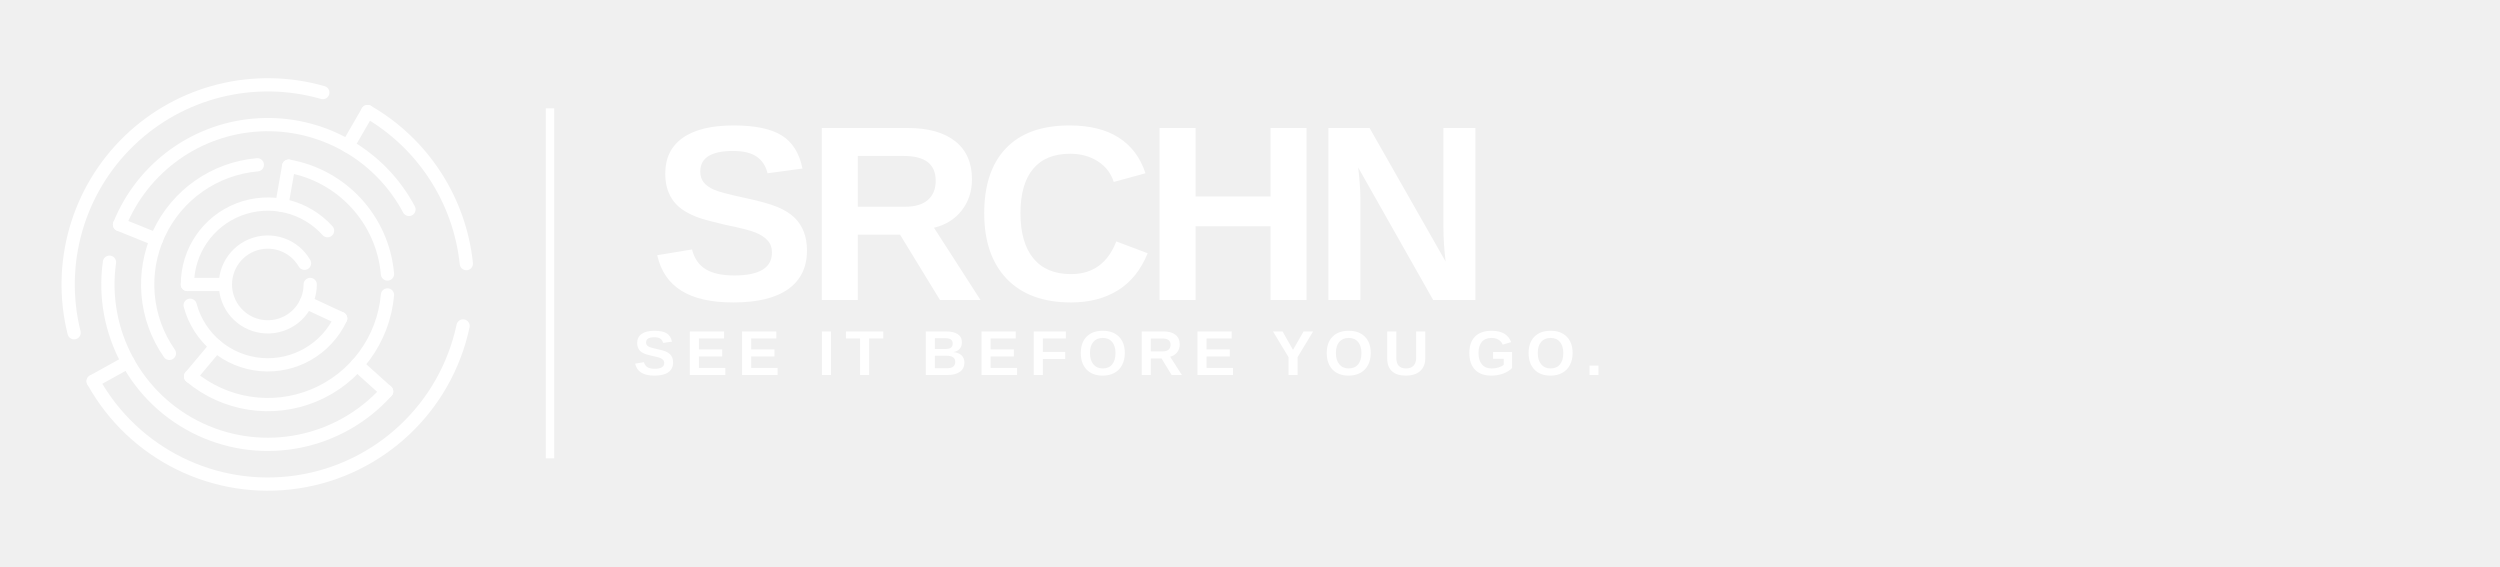
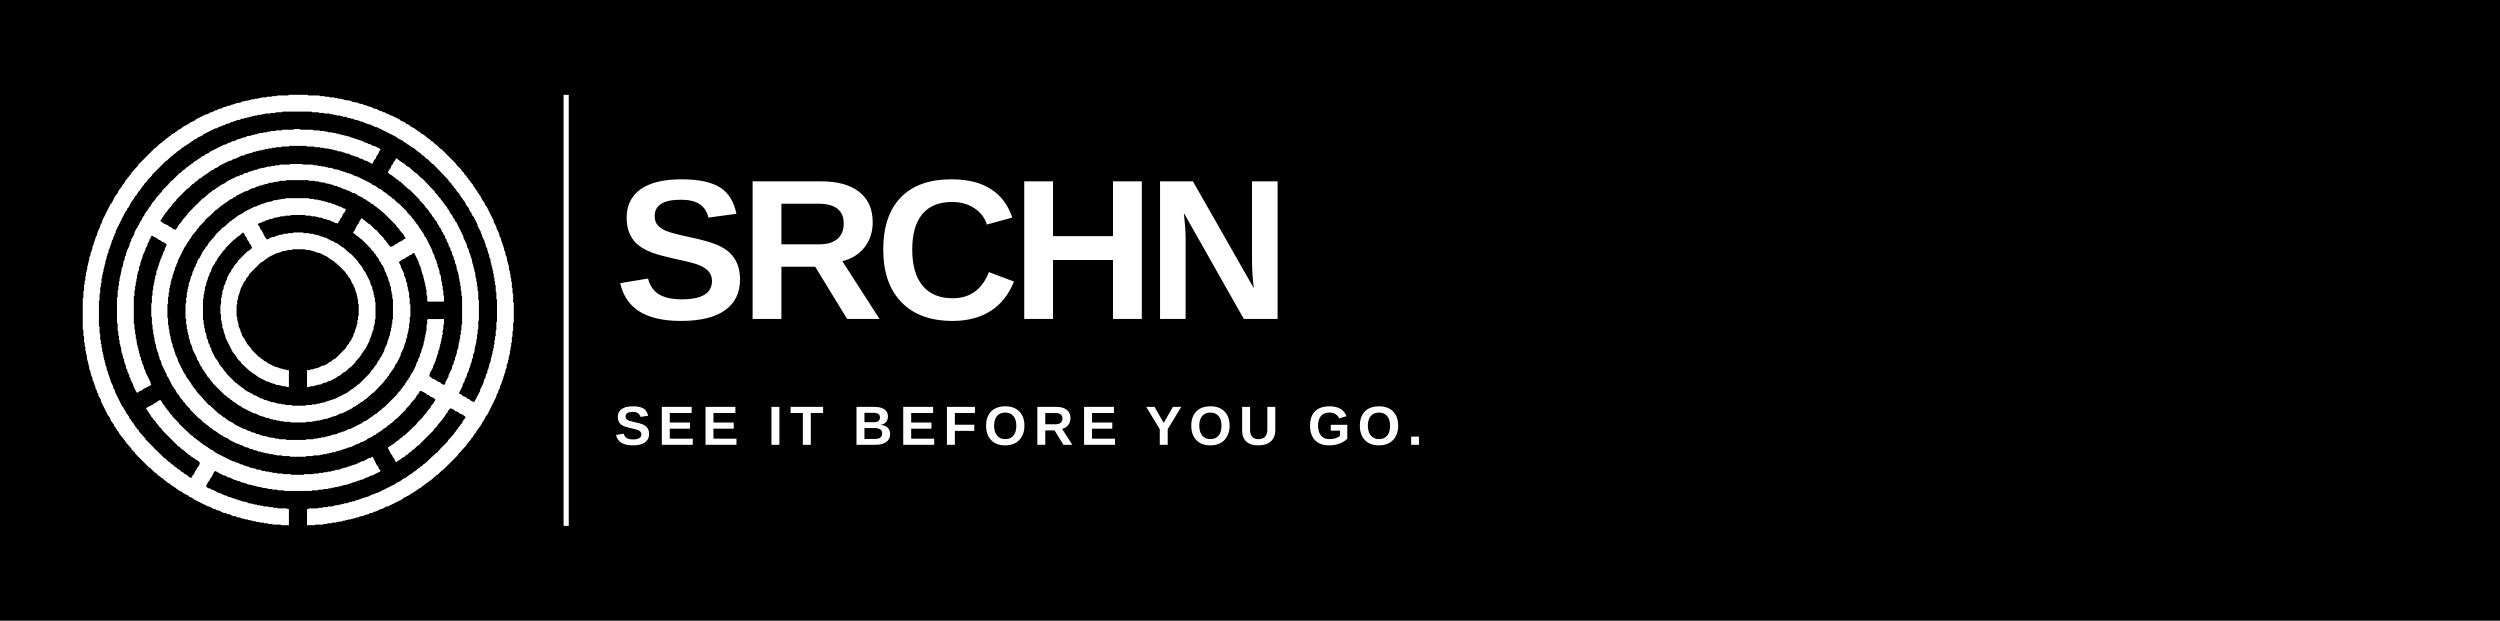
- <svg xmlns="http://www.w3.org/2000/svg" viewBox="0 0 1500 340" width="1500" height="340">
-   <g fill="none" stroke="#FFFFFF" stroke-width="15" stroke-linecap="round" stroke-linejoin="round" transform="translate(25 35) scale(.53)">
-     <g fill="none" stroke="#FFFFFF" stroke-width="15" stroke-linecap="round" stroke-linejoin="round">
-       <path d="M477.06,302.99 A226,226 0 0 1 58.34,365.57" />
-       <path d="M36.71,310.67 A226,226 0 0 1 318.29,38.75" />
-       <path d="M369.00,60.28 A226,226 0 0 1 480.76,232.38" />
-       <path d="M390.51,377.11 A181,181 0 0 1 76.76,230.81" />
-       <path d="M88.18,188.20 A181,181 0 0 1 415.81,171.03" />
-       <path d="M391.48,267.85 A136,136 0 0 1 168.58,360.18" />
-       <path d="M144.60,334.01 A136,136 0 0 1 244.15,120.52" />
-       <path d="M279.62,122.07 A136,136 0 0 1 391.48,244.15" />
-       <path d="M338.47,294.46 A91,91 0 0 1 168.10,279.55" />
-       <path d="M165.00,256.00 A91,91 0 0 1 323.63,195.11" />
-       <path d="M304.00,256.00 A48,48 0 1 1 297.57,232.00" />
-       <path d="M97.69,343.75 L58.34,365.57" />
-       <path d="M346.50,99.25 L369.00,60.28" />
-       <path d="M357.07,347.00 L390.51,377.11" />
-       <path d="M129.90,205.05 L88.18,188.20" />
-       <path d="M197.51,325.71 L168.58,360.18" />
-       <path d="M271.80,166.38 L279.62,122.07" />
-       <path d="M299.50,276.29 L338.47,294.46" />
-       <path d="M208.00,256.00 L165.00,256.00" />
+ <svg xmlns="http://www.w3.org/2000/svg" width="1450" height="360" viewBox="0 0 1450 360">
+   <rect width="100%" height="100%" fill="#000000" />
+   <g transform="translate(48 55.0) scale(0.3748126)">
+     <g transform="translate(0 0) scale(1)" fill="#FFFFFF" fill-rule="evenodd">
+       <path d="M301,1 L300,2 L293,2 L292,3 L285,3 L284,4 L277,4 L276,5 L272,5 L271,6 L266,6 L265,7 L261,7 L260,8 L257,8 L256,9 L252,9 L251,10 L248,10 L244,12 L237,13 L236,14 L234,14 L233,15 L231,15 L227,17 L224,17 L223,18 L218,19 L215,21 L210,22 L207,24 L205,24 L200,27 L198,27 L193,30 L191,30 L175,38 L173,40 L166,43 L164,45 L156,49 L151,53 L148,54 L145,57 L144,57 L142,59 L138,61 L135,64 L134,64 L131,67 L130,67 L126,71 L125,71 L121,75 L120,75 L113,82 L112,82 L86,108 L86,109 L75,121 L75,122 L66,133 L64,137 L61,140 L61,141 L55,149 L54,152 L50,157 L45,167 L43,169 L30,195 L30,197 L27,202 L27,204 L23,212 L22,217 L20,220 L20,222 L19,223 L19,225 L18,226 L18,228 L17,229 L17,231 L15,235 L15,238 L14,239 L14,241 L12,245 L12,248 L10,252 L10,256 L9,257 L9,260 L8,261 L8,264 L7,265 L7,270 L6,271 L6,274 L5,275 L5,280 L4,281 L4,287 L3,288 L3,293 L2,294 L2,303 L1,304 L1,314 L0,315 L0,363 L1,364 L1,373 L2,374 L2,383 L3,384 L3,389 L4,390 L4,396 L5,397 L5,401 L6,402 L7,411 L8,412 L8,415 L9,416 L9,419 L10,420 L10,424 L12,428 L12,431 L13,432 L13,434 L15,438 L15,441 L17,444 L17,446 L18,447 L18,449 L19,450 L20,455 L22,458 L22,460 L24,463 L24,465 L28,472 L28,474 L39,496 L41,498 L44,505 L48,510 L49,513 L51,515 L51,516 L53,518 L53,519 L55,521 L57,525 L66,536 L66,537 L75,547 L75,548 L81,554 L81,555 L103,577 L104,577 L112,585 L113,585 L118,590 L119,590 L122,593 L123,593 L127,597 L128,597 L131,600 L135,602 L138,605 L139,605 L150,613 L153,614 L155,616 L163,620 L165,622 L170,624 L172,626 L194,637 L196,637 L203,641 L205,641 L208,643 L210,643 L218,647 L221,647 L224,649 L227,649 L233,652 L236,652 L240,654 L243,654 L247,656 L250,656 L251,657 L255,657 L256,658 L259,658 L260,659 L263,659 L264,660 L268,660 L269,661 L273,661 L274,662 L280,662 L281,663 L286,663 L287,664 L293,664 L294,665 L306,665 L307,666 L319,666 L319,641 L317,641 L316,640 L302,640 L301,639 L295,639 L294,638 L288,638 L287,637 L280,637 L279,636 L275,636 L274,635 L270,635 L269,634 L265,634 L264,633 L257,632 L253,630 L246,629 L245,628 L243,628 L242,627 L240,627 L239,626 L237,626 L236,625 L234,625 L233,624 L231,624 L230,623 L225,622 L222,620 L220,620 L212,616 L210,616 L201,611 L199,611 L197,609 L195,609 L193,608 L191,606 L191,605 L194,599 L196,597 L197,594 L199,592 L203,584 L205,582 L218,589 L220,589 L225,592 L227,592 L235,596 L237,596 L238,597 L243,598 L246,600 L249,600 L250,601 L252,601 L256,603 L259,603 L260,604 L263,604 L264,605 L267,605 L268,606 L271,606 L272,607 L276,607 L277,608 L286,609 L287,610 L293,610 L294,611 L301,611 L302,612 L311,612 L312,613 L354,613 L355,612 L364,612 L365,611 L372,611 L373,610 L379,610 L380,609 L384,609 L385,608 L389,608 L390,607 L394,607 L395,606 L398,606 L399,605 L402,605 L403,604 L410,603 L411,602 L413,602 L414,601 L416,601 L417,600 L419,600 L420,599 L422,599 L423,598 L425,598 L426,597 L428,597 L429,596 L434,595 L439,592 L441,592 L446,589 L448,589 L460,583 L461,582 L458,578 L457,575 L455,573 L449,561 L448,560 L445,562 L443,562 L434,567 L432,567 L422,572 L420,572 L419,573 L417,573 L416,574 L414,574 L413,575 L411,575 L407,577 L404,577 L403,578 L401,578 L397,580 L393,580 L392,581 L389,581 L388,582 L385,582 L384,583 L379,583 L378,584 L373,584 L372,585 L366,585 L365,586 L358,586 L357,587 L343,587 L342,588 L323,588 L322,587 L310,587 L309,586 L301,586 L300,585 L294,585 L293,584 L289,584 L288,583 L283,583 L282,582 L278,582 L274,580 L270,580 L266,578 L263,578 L262,577 L259,577 L256,575 L253,575 L252,574 L250,574 L247,572 L245,572 L239,569 L237,569 L234,567 L232,567 L206,554 L201,550 L198,549 L196,547 L195,547 L193,545 L192,545 L190,543 L186,541 L183,538 L182,538 L179,535 L178,535 L175,532 L174,532 L169,527 L168,527 L149,509 L149,508 L139,498 L139,497 L134,492 L134,491 L128,484 L128,483 L123,477 L123,476 L120,472 L116,474 L114,476 L111,477 L109,479 L99,484 L98,486 L100,488 L100,489 L102,491 L102,492 L104,494 L106,498 L109,501 L109,502 L113,506 L113,507 L117,511 L117,512 L123,518 L123,519 L148,544 L149,544 L154,549 L155,549 L164,557 L165,557 L168,560 L169,560 L171,562 L172,562 L174,564 L178,566 L181,569 L181,571 L179,575 L177,577 L176,580 L174,582 L172,587 L170,589 L168,593 L164,591 L161,588 L158,587 L155,584 L154,584 L148,579 L147,579 L144,576 L143,576 L139,572 L138,572 L134,568 L133,568 L127,562 L126,562 L113,549 L111,548 L111,547 L97,533 L97,532 L87,521 L87,520 L81,513 L79,509 L76,506 L76,505 L72,500 L71,497 L67,492 L66,489 L64,487 L63,484 L61,482 L50,460 L50,458 L47,453 L47,451 L43,443 L43,441 L42,440 L42,438 L41,437 L41,435 L40,434 L40,432 L39,431 L39,429 L37,425 L37,422 L35,418 L35,415 L34,414 L34,411 L33,410 L33,407 L32,406 L32,402 L31,401 L31,398 L30,397 L30,392 L29,391 L29,386 L28,385 L28,380 L27,379 L27,370 L26,369 L26,359 L25,358 L25,319 L26,318 L26,308 L27,307 L27,298 L28,297 L28,292 L29,291 L29,285 L30,284 L30,279 L31,278 L31,275 L32,274 L32,270 L33,269 L33,266 L34,265 L34,262 L35,261 L35,257 L36,256 L36,254 L37,253 L37,250 L38,249 L38,247 L40,243 L40,240 L42,237 L42,235 L43,234 L43,232 L44,231 L45,226 L47,223 L47,221 L49,218 L49,216 L51,213 L51,211 L66,181 L68,179 L69,176 L71,174 L75,166 L77,164 L77,163 L79,161 L81,157 L84,154 L86,150 L89,147 L89,146 L92,143 L92,142 L95,139 L95,138 L100,133 L100,132 L107,125 L107,124 L129,102 L130,102 L137,95 L138,95 L142,91 L143,91 L147,87 L148,87 L155,81 L156,81 L158,79 L159,79 L161,77 L162,77 L173,69 L176,68 L178,66 L185,63 L187,61 L205,52 L207,52 L212,49 L214,49 L217,47 L219,47 L222,45 L227,44 L230,42 L232,42 L233,41 L235,41 L239,39 L242,39 L246,37 L249,37 L250,36 L253,36 L254,35 L257,35 L258,34 L261,34 L262,33 L265,33 L266,32 L270,32 L271,31 L276,31 L277,30 L281,30 L282,29 L290,29 L291,28 L298,28 L299,27 L308,27 L309,26 L354,26 L355,27 L365,27 L366,28 L373,28 L374,29 L382,29 L383,30 L387,30 L388,31 L392,31 L393,32 L398,32 L399,33 L402,33 L403,34 L407,34 L411,36 L414,36 L415,37 L418,37 L422,39 L425,39 L426,40 L428,40 L429,41 L434,42 L437,44 L439,44 L440,45 L445,46 L453,50 L455,50 L485,65 L487,67 L495,71 L497,73 L498,73 L500,75 L501,75 L503,77 L504,77 L506,79 L507,79 L509,81 L513,83 L520,89 L521,89 L526,94 L527,94 L532,99 L533,99 L541,107 L542,107 L566,132 L566,133 L571,138 L571,139 L574,142 L574,143 L578,147 L578,148 L584,155 L584,156 L592,167 L593,170 L597,175 L599,180 L601,182 L603,187 L605,189 L611,201 L611,203 L616,212 L616,214 L618,217 L618,219 L622,227 L622,229 L623,230 L624,235 L626,238 L626,241 L627,242 L627,244 L629,248 L629,251 L631,255 L631,259 L632,260 L632,263 L633,264 L633,267 L634,268 L634,271 L635,272 L635,276 L636,277 L636,282 L637,283 L637,288 L638,289 L638,294 L639,295 L639,304 L640,305 L640,316 L641,317 L641,351 L640,352 L640,364 L639,365 L639,373 L638,374 L638,379 L637,380 L637,386 L636,387 L636,392 L635,393 L635,396 L634,397 L634,401 L633,402 L633,405 L632,406 L631,413 L629,417 L629,420 L628,421 L628,423 L626,427 L626,430 L624,433 L623,438 L621,441 L620,446 L615,456 L615,458 L606,475 L604,475 L600,473 L598,471 L595,470 L593,468 L588,466 L586,464 L582,462 L588,450 L588,448 L591,443 L591,441 L594,436 L595,431 L597,428 L597,426 L598,425 L598,423 L599,422 L599,420 L600,419 L600,417 L602,413 L602,410 L604,406 L604,402 L606,398 L607,389 L608,388 L608,385 L609,384 L609,379 L610,378 L610,371 L611,370 L611,364 L612,363 L612,350 L613,349 L613,318 L612,317 L612,304 L611,303 L611,297 L610,296 L610,290 L609,289 L609,284 L608,283 L607,274 L606,273 L606,270 L605,269 L605,266 L604,265 L604,262 L603,261 L602,254 L601,253 L601,251 L600,250 L600,248 L599,247 L599,245 L598,244 L597,239 L595,236 L594,231 L589,221 L589,219 L578,197 L576,195 L575,192 L573,190 L572,187 L568,182 L567,179 L565,177 L563,173 L560,170 L560,169 L557,166 L557,165 L554,162 L554,161 L550,157 L550,156 L545,151 L545,150 L525,129 L524,129 L516,121 L515,121 L505,112 L501,110 L497,106 L496,106 L485,98 L483,102 L481,104 L480,107 L478,109 L476,114 L474,116 L472,121 L473,121 L475,123 L479,125 L482,128 L483,128 L486,131 L487,131 L490,134 L491,134 L504,146 L505,146 L521,162 L521,163 L529,171 L529,172 L536,180 L536,181 L539,184 L541,188 L544,191 L544,192 L548,197 L549,200 L551,202 L552,205 L554,207 L556,212 L558,214 L558,216 L560,218 L561,220 L561,222 L563,224 L563,226 L566,231 L566,233 L569,238 L569,240 L571,243 L572,248 L574,251 L574,254 L576,257 L576,260 L578,264 L579,271 L580,272 L580,274 L581,275 L581,278 L582,279 L582,284 L583,285 L583,289 L584,290 L584,295 L585,296 L585,303 L586,304 L586,311 L587,312 L587,355 L586,356 L586,364 L585,365 L585,371 L584,372 L584,377 L583,378 L583,382 L582,383 L581,392 L579,396 L579,400 L578,401 L578,403 L576,407 L576,410 L574,413 L574,416 L572,419 L571,424 L566,434 L566,436 L561,445 L561,447 L559,449 L555,447 L553,445 L548,443 L546,441 L541,439 L536,435 L537,433 L537,431 L542,422 L542,420 L546,412 L546,410 L547,409 L547,407 L548,406 L548,404 L550,400 L550,397 L552,393 L552,390 L553,389 L553,386 L554,385 L554,382 L555,381 L555,377 L556,376 L556,372 L557,371 L557,364 L558,363 L558,356 L559,355 L559,347 L534,347 L533,348 L533,355 L532,356 L532,365 L531,366 L531,370 L530,371 L530,375 L529,376 L529,380 L528,381 L527,388 L526,389 L526,391 L524,395 L524,398 L522,401 L521,406 L519,409 L519,411 L516,416 L516,418 L510,430 L508,432 L506,437 L504,439 L504,440 L502,442 L502,443 L500,445 L498,449 L495,452 L495,453 L492,456 L492,457 L487,462 L487,463 L466,484 L465,484 L460,489 L459,489 L455,493 L451,495 L448,498 L447,498 L439,504 L434,506 L432,508 L414,517 L412,517 L404,521 L402,521 L401,522 L396,523 L393,525 L386,526 L385,527 L383,527 L382,528 L379,528 L378,529 L375,529 L374,530 L369,530 L368,531 L364,531 L363,532 L358,532 L357,533 L346,533 L345,534 L315,534 L314,533 L304,533 L303,532 L298,532 L297,531 L288,530 L287,529 L284,529 L283,528 L279,528 L278,527 L276,527 L272,525 L269,525 L266,523 L261,522 L258,520 L256,520 L251,517 L249,517 L235,510 L233,508 L225,504 L219,499 L218,499 L212,494 L211,494 L196,480 L195,480 L176,459 L176,458 L170,451 L170,450 L168,448 L168,447 L160,436 L159,433 L157,431 L147,411 L147,409 L143,401 L143,399 L142,398 L142,396 L141,395 L141,393 L139,389 L139,386 L137,382 L137,379 L136,378 L136,374 L135,373 L135,370 L134,369 L134,363 L133,362 L133,357 L132,356 L132,346 L131,345 L131,324 L132,323 L132,313 L133,312 L133,306 L134,305 L134,299 L135,298 L135,295 L136,294 L136,290 L137,289 L137,286 L139,282 L139,279 L140,278 L140,276 L141,275 L141,273 L142,272 L143,267 L145,264 L145,262 L147,259 L147,257 L158,235 L160,233 L161,230 L163,228 L163,227 L165,225 L165,224 L167,222 L169,218 L176,210 L176,209 L180,205 L180,204 L189,195 L189,194 L193,190 L194,190 L194,189 L196,188 L206,178 L207,178 L215,171 L216,171 L219,168 L220,168 L228,162 L231,161 L233,159 L236,158 L238,156 L252,149 L254,149 L261,145 L266,144 L269,142 L271,142 L275,140 L278,140 L279,139 L281,139 L282,138 L285,138 L289,136 L294,136 L295,135 L304,134 L305,133 L314,133 L315,132 L349,132 L350,133 L359,133 L360,134 L365,134 L366,135 L375,136 L376,137 L383,138 L384,139 L386,139 L390,141 L393,141 L396,143 L398,143 L404,146 L406,146 L409,148 L411,148 L418,152 L420,152 L424,154 L426,156 L433,159 L435,161 L438,162 L440,164 L441,164 L443,166 L444,166 L446,168 L450,170 L453,173 L454,173 L457,176 L458,176 L462,180 L463,180 L464,182 L465,182 L485,202 L485,203 L490,208 L490,209 L497,217 L497,218 L500,222 L496,224 L494,226 L489,228 L487,230 L484,231 L482,233 L478,235 L476,235 L473,232 L473,231 L470,228 L470,227 L466,223 L466,222 L458,214 L458,213 L457,213 L456,211 L454,209 L453,209 L444,200 L443,200 L432,191 L431,191 L431,192 L429,194 L427,199 L425,201 L420,211 L418,213 L425,219 L426,219 L430,223 L431,223 L446,238 L446,239 L451,244 L451,245 L454,248 L454,249 L458,254 L459,257 L461,259 L462,262 L464,264 L467,270 L467,272 L470,277 L470,279 L472,282 L472,284 L473,285 L473,287 L475,291 L475,294 L477,298 L477,303 L478,304 L478,308 L479,309 L479,315 L480,316 L480,347 L479,348 L479,354 L478,355 L478,360 L477,361 L477,365 L476,366 L475,373 L474,374 L474,376 L473,377 L473,379 L472,380 L471,385 L467,393 L467,395 L462,405 L460,407 L459,410 L457,412 L454,418 L451,421 L451,422 L445,429 L445,430 L427,448 L426,448 L422,452 L421,452 L418,455 L417,455 L409,461 L389,471 L387,471 L386,472 L384,472 L383,473 L381,473 L380,474 L378,474 L374,476 L371,476 L370,477 L367,477 L366,478 L362,478 L361,479 L355,479 L354,480 L346,480 L345,481 L324,481 L323,480 L314,480 L313,479 L308,479 L307,478 L302,478 L301,477 L298,477 L297,476 L290,475 L289,474 L287,474 L286,473 L281,472 L278,470 L276,470 L267,465 L265,465 L263,463 L253,458 L247,453 L246,453 L243,450 L242,450 L238,446 L237,446 L222,431 L222,430 L218,426 L218,425 L212,418 L209,412 L205,407 L199,395 L199,393 L197,390 L197,388 L194,383 L194,380 L192,377 L191,370 L189,366 L189,362 L188,361 L188,356 L187,355 L187,349 L186,348 L186,316 L187,315 L187,309 L188,308 L188,304 L189,303 L189,298 L191,294 L191,291 L192,290 L192,288 L193,287 L194,282 L196,279 L196,277 L199,272 L199,270 L202,264 L204,262 L205,259 L207,257 L208,254 L210,252 L210,251 L213,248 L213,247 L216,244 L216,243 L221,238 L221,237 L234,224 L235,224 L240,219 L241,219 L248,213 L250,215 L251,218 L253,220 L255,225 L257,227 L258,230 L260,232 L262,237 L256,242 L255,242 L240,257 L240,258 L234,265 L234,266 L230,271 L229,274 L227,276 L223,284 L223,286 L221,289 L221,291 L218,297 L218,300 L216,304 L216,309 L215,310 L215,314 L214,315 L214,324 L213,325 L213,339 L214,340 L214,349 L215,350 L215,354 L216,355 L216,360 L218,364 L218,367 L219,368 L219,370 L220,371 L221,376 L232,398 L237,404 L239,408 L245,414 L245,415 L259,428 L260,428 L263,431 L264,431 L272,437 L286,444 L288,444 L291,446 L293,446 L294,447 L296,447 L300,449 L304,449 L305,450 L308,450 L309,451 L314,451 L315,452 L319,452 L319,426 L315,426 L314,425 L311,425 L310,424 L307,424 L306,423 L304,423 L303,422 L298,421 L286,415 L284,413 L281,412 L278,409 L277,409 L274,406 L273,406 L261,394 L261,393 L254,385 L253,382 L251,380 L250,377 L248,375 L246,371 L246,369 L244,366 L244,364 L241,358 L241,354 L240,353 L240,350 L239,349 L239,344 L238,343 L238,325 L239,324 L239,318 L240,317 L241,310 L242,309 L242,307 L243,306 L244,301 L250,289 L252,287 L253,284 L256,281 L258,277 L276,259 L277,259 L288,251 L300,245 L302,245 L303,244 L305,244 L309,242 L316,241 L317,240 L324,240 L325,239 L344,239 L345,240 L351,240 L352,241 L355,241 L356,242 L358,242 L359,243 L361,243 L362,244 L367,245 L379,251 L381,253 L382,253 L384,255 L388,257 L392,261 L393,261 L407,275 L407,276 L410,279 L410,280 L414,285 L417,292 L419,294 L419,296 L421,299 L421,301 L422,302 L422,304 L424,308 L424,311 L425,312 L425,316 L426,317 L426,323 L427,324 L427,342 L426,343 L426,348 L425,349 L425,354 L424,355 L424,358 L423,359 L423,361 L422,362 L421,367 L419,370 L419,372 L415,380 L413,382 L412,385 L409,388 L407,392 L391,408 L387,410 L384,413 L381,414 L379,416 L373,419 L371,419 L363,423 L360,423 L359,424 L357,424 L356,425 L352,425 L351,426 L347,426 L347,452 L351,452 L352,451 L357,451 L358,450 L361,450 L362,449 L369,448 L372,446 L377,445 L380,443 L382,443 L392,438 L394,436 L397,435 L403,430 L407,428 L413,422 L414,422 L422,414 L422,413 L430,404 L430,403 L438,392 L444,380 L444,378 L446,375 L446,373 L447,372 L447,370 L448,369 L448,367 L450,363 L450,359 L451,358 L451,355 L452,354 L452,348 L453,347 L453,321 L452,320 L452,314 L451,313 L451,310 L450,309 L450,305 L449,304 L449,302 L448,301 L448,298 L445,292 L445,290 L437,274 L435,272 L432,266 L426,259 L426,258 L415,246 L414,246 L403,236 L402,236 L394,230 L389,228 L387,226 L385,226 L376,221 L374,221 L373,220 L371,220 L370,219 L368,219 L364,217 L361,217 L360,216 L357,216 L356,215 L351,215 L350,214 L342,214 L341,213 L326,213 L325,214 L318,214 L317,215 L311,215 L310,216 L303,217 L302,218 L300,218 L296,220 L293,220 L285,224 L282,220 L277,210 L275,208 L273,203 L271,201 L271,200 L274,198 L276,198 L279,196 L281,196 L284,194 L286,194 L290,192 L293,192 L297,190 L301,190 L302,189 L305,189 L306,188 L312,188 L313,187 L321,187 L322,186 L344,186 L345,187 L353,187 L354,188 L360,188 L361,189 L364,189 L365,190 L369,190 L373,192 L376,192 L377,193 L382,194 L385,196 L387,196 L390,198 L395,199 L396,196 L398,194 L399,191 L401,189 L403,184 L405,182 L407,178 L406,176 L404,176 L399,173 L397,173 L394,171 L392,171 L389,169 L387,169 L383,167 L380,167 L379,166 L377,166 L376,165 L373,165 L372,164 L369,164 L368,163 L364,163 L363,162 L358,162 L357,161 L351,161 L350,160 L314,160 L313,161 L307,161 L306,162 L302,162 L301,163 L296,163 L292,165 L285,166 L284,167 L282,167 L281,168 L276,169 L273,171 L271,171 L268,173 L266,173 L250,181 L248,183 L240,187 L234,192 L233,192 L230,195 L229,195 L218,205 L217,205 L205,217 L205,218 L195,229 L193,233 L190,236 L190,237 L186,242 L181,252 L179,254 L177,258 L177,260 L175,262 L175,264 L172,269 L172,271 L170,274 L169,279 L167,282 L167,285 L166,286 L166,288 L164,292 L164,296 L163,297 L163,300 L162,301 L162,305 L161,306 L161,313 L160,314 L160,322 L159,323 L159,346 L160,347 L160,355 L161,356 L161,362 L162,363 L162,367 L163,368 L163,371 L164,372 L164,376 L165,377 L165,379 L166,380 L166,383 L169,389 L170,394 L177,408 L177,410 L179,412 L182,419 L184,421 L185,424 L187,426 L187,427 L189,429 L189,430 L191,432 L193,436 L197,440 L197,441 L201,445 L201,446 L220,465 L221,465 L225,469 L226,469 L229,472 L230,472 L233,475 L234,475 L242,481 L245,482 L247,484 L265,493 L267,493 L275,497 L277,497 L278,498 L280,498 L284,500 L287,500 L291,502 L294,502 L295,503 L299,503 L300,504 L304,504 L305,505 L310,505 L311,506 L321,506 L322,507 L345,507 L346,506 L355,506 L356,505 L361,505 L362,504 L367,504 L368,503 L371,503 L372,502 L379,501 L380,500 L382,500 L383,499 L385,499 L386,498 L391,497 L399,493 L401,493 L417,485 L419,483 L422,482 L424,480 L425,480 L427,478 L428,478 L430,476 L434,474 L437,471 L438,471 L449,461 L450,461 L467,443 L467,442 L471,438 L471,437 L474,434 L474,433 L482,422 L484,417 L486,415 L492,403 L492,401 L497,391 L497,389 L498,388 L498,386 L500,382 L500,379 L502,375 L502,371 L503,370 L503,367 L504,366 L504,362 L505,361 L505,354 L506,353 L506,344 L507,343 L507,325 L506,324 L506,315 L505,314 L505,306 L504,305 L504,302 L503,301 L503,297 L502,296 L502,292 L500,288 L500,285 L497,279 L497,276 L492,266 L492,264 L489,259 L494,255 L499,253 L501,251 L504,250 L506,248 L509,247 L511,245 L513,245 L520,259 L520,261 L523,267 L523,269 L524,270 L524,273 L525,274 L525,276 L527,280 L527,283 L528,284 L528,287 L529,288 L529,291 L530,292 L530,296 L531,297 L531,301 L532,302 L532,310 L533,311 L533,319 L534,320 L559,320 L559,311 L558,310 L558,303 L557,302 L557,296 L556,295 L556,290 L555,289 L554,280 L552,276 L552,272 L551,271 L551,269 L549,265 L549,262 L548,261 L547,256 L545,253 L544,248 L541,243 L541,241 L531,221 L529,219 L527,214 L525,212 L525,211 L523,209 L523,208 L521,206 L519,202 L516,199 L516,198 L513,195 L513,194 L509,190 L509,189 L502,182 L502,181 L489,168 L488,168 L481,161 L480,161 L476,157 L475,157 L468,151 L467,151 L461,146 L458,145 L453,141 L448,139 L446,137 L424,126 L422,126 L414,122 L412,122 L411,121 L409,121 L408,120 L406,120 L405,119 L403,119 L402,118 L400,118 L396,116 L389,115 L385,113 L380,113 L379,112 L376,112 L375,111 L370,111 L369,110 L364,110 L363,109 L357,109 L356,108 L341,108 L340,107 L321,107 L320,108 L305,108 L304,109 L298,109 L297,110 L292,110 L291,111 L286,111 L285,112 L282,112 L281,113 L277,113 L276,114 L273,114 L269,116 L266,116 L265,117 L263,117 L262,118 L257,119 L254,121 L251,121 L246,124 L244,124 L241,126 L239,126 L223,134 L221,136 L213,140 L211,142 L210,142 L208,144 L207,144 L205,146 L201,148 L198,151 L197,151 L187,160 L186,160 L175,171 L174,171 L174,172 L162,184 L162,185 L154,194 L154,195 L148,202 L146,206 L143,209 L139,207 L137,205 L134,204 L132,202 L125,199 L120,195 L123,191 L123,190 L125,188 L125,187 L127,185 L127,184 L131,180 L131,179 L138,171 L138,170 L145,163 L145,162 L162,145 L163,145 L170,138 L171,138 L175,134 L176,134 L180,130 L184,128 L187,125 L188,125 L199,117 L202,116 L204,114 L209,112 L211,110 L227,102 L229,102 L234,99 L236,99 L246,94 L249,94 L252,92 L254,92 L255,91 L258,91 L259,90 L261,90 L265,88 L268,88 L269,87 L272,87 L273,86 L277,86 L278,85 L281,85 L282,84 L286,84 L287,83 L292,83 L293,82 L298,82 L299,81 L307,81 L308,80 L319,80 L320,79 L346,79 L347,80 L358,80 L359,81 L367,81 L368,82 L373,82 L374,83 L380,83 L381,84 L385,84 L386,85 L389,85 L390,86 L393,86 L394,87 L401,88 L402,89 L404,89 L408,91 L411,91 L417,94 L419,94 L420,95 L425,96 L430,99 L432,99 L437,102 L439,102 L448,107 L451,101 L453,99 L455,94 L457,92 L459,87 L461,85 L459,83 L451,79 L449,79 L444,76 L442,76 L439,74 L437,74 L432,71 L430,71 L429,70 L427,70 L426,69 L424,69 L423,68 L421,68 L420,67 L418,67 L417,66 L415,66 L411,64 L408,64 L407,63 L404,63 L403,62 L400,62 L399,61 L396,61 L395,60 L392,60 L391,59 L387,59 L386,58 L380,58 L379,57 L375,57 L374,56 L367,56 L366,55 L357,55 L356,54 L337,54 L336,53 L327,53 L326,54 L309,54 L308,55 L299,55 L298,56 L291,56 L290,57 L286,57 L285,58 L280,58 L279,59 L274,59 L273,60 L270,60 L269,61 L266,61 L265,62 L262,62 L261,63 L254,64 L251,66 L248,66 L247,67 L245,67 L244,68 L239,69 L236,71 L231,72 L228,74 L226,74 L221,77 L219,77 L197,88 L195,90 L190,92 L188,94 L185,95 L183,97 L182,97 L180,99 L179,99 L177,101 L173,103 L170,106 L169,106 L166,109 L165,109 L162,112 L161,112 L157,116 L156,116 L151,121 L150,121 L139,132 L138,132 L138,133 L136,134 L134,137 L133,137 L133,138 L123,148 L123,149 L113,160 L113,161 L107,168 L105,172 L102,175 L102,176 L96,184 L95,187 L93,189 L91,194 L89,196 L87,201 L85,203 L85,205 L83,207 L80,213 L80,215 L75,224 L75,226 L73,229 L72,234 L68,242 L68,244 L67,245 L67,248 L65,251 L65,254 L63,258 L62,265 L60,269 L60,273 L59,274 L59,278 L58,279 L58,282 L57,283 L57,288 L56,289 L56,295 L55,296 L55,302 L54,303 L54,313 L53,314 L53,353 L54,354 L54,365 L55,366 L55,372 L56,373 L56,379 L57,380 L57,385 L58,386 L58,389 L59,390 L60,399 L61,400 L61,402 L62,403 L62,406 L64,410 L64,413 L65,414 L65,416 L67,420 L67,423 L69,426 L69,428 L72,434 L72,436 L74,439 L74,441 L78,448 L78,450 L83,460 L85,461 L87,459 L92,457 L94,455 L106,449 L105,447 L105,445 L97,429 L97,427 L95,424 L94,419 L92,416 L92,413 L90,410 L90,407 L88,403 L88,400 L87,399 L87,396 L86,395 L86,392 L85,391 L85,388 L84,387 L83,378 L82,377 L82,371 L81,370 L81,364 L80,363 L80,355 L79,354 L79,312 L80,311 L80,303 L81,302 L81,296 L82,295 L82,290 L83,289 L83,285 L84,284 L84,279 L85,278 L85,275 L87,271 L87,267 L89,263 L89,260 L90,259 L90,257 L91,256 L91,254 L92,253 L93,248 L97,240 L97,238 L100,233 L100,231 L103,226 L103,224 L105,222 L105,220 L107,218 L115,222 L117,224 L120,225 L122,227 L127,229 L130,232 L127,238 L127,240 L124,245 L124,247 L122,250 L122,252 L120,255 L120,257 L119,258 L119,260 L118,261 L118,263 L117,264 L117,266 L116,267 L116,269 L114,273 L114,277 L112,281 L112,285 L111,286 L111,290 L110,291 L110,295 L109,296 L109,302 L108,303 L108,310 L107,311 L107,322 L106,323 L106,343 L107,344 L107,355 L108,356 L108,363 L109,364 L109,370 L110,371 L110,375 L111,376 L111,381 L112,382 L112,385 L113,386 L114,393 L115,394 L115,396 L117,400 L117,403 L118,404 L119,409 L121,412 L122,417 L130,433 L130,435 L132,437 L139,451 L141,453 L141,454 L143,456 L146,462 L149,465 L151,469 L155,473 L155,474 L159,478 L159,479 L166,486 L166,487 L180,501 L181,501 L188,508 L189,508 L192,511 L193,511 L197,515 L198,515 L204,520 L205,520 L213,526 L216,527 L218,529 L225,532 L227,534 L239,540 L241,540 L244,542 L246,542 L251,545 L256,546 L259,548 L262,548 L265,550 L268,550 L272,552 L275,552 L276,553 L279,553 L280,554 L283,554 L284,555 L288,555 L289,556 L294,556 L295,557 L299,557 L300,558 L308,558 L309,559 L320,559 L321,560 L345,560 L346,559 L356,559 L357,558 L366,558 L367,557 L371,557 L372,556 L377,556 L378,555 L381,555 L382,554 L385,554 L386,553 L390,553 L394,551 L397,551 L398,550 L400,550 L401,549 L403,549 L404,548 L406,548 L407,547 L409,547 L410,546 L415,545 L425,540 L427,540 L431,537 L433,537 L439,534 L441,532 L448,529 L450,527 L453,526 L455,524 L456,524 L458,522 L462,520 L465,517 L469,515 L473,511 L474,511 L477,508 L478,508 L485,501 L486,501 L500,487 L500,486 L507,479 L507,478 L515,469 L517,465 L520,462 L521,459 L523,458 L531,462 L533,464 L536,465 L538,467 L543,469 L546,472 L543,476 L543,477 L540,480 L538,484 L532,491 L532,492 L527,497 L527,498 L517,508 L517,509 L498,527 L497,527 L493,531 L492,531 L488,535 L487,535 L480,541 L479,541 L477,543 L476,543 L472,546 L477,556 L479,558 L480,561 L482,563 L484,568 L486,568 L488,566 L489,566 L491,564 L492,564 L494,562 L498,560 L501,557 L502,557 L506,553 L507,553 L511,549 L512,549 L518,543 L519,543 L543,519 L543,518 L549,512 L549,511 L557,502 L557,501 L560,498 L560,497 L562,495 L562,494 L564,492 L566,488 L569,485 L574,487 L576,489 L581,491 L583,493 L588,495 L592,498 L592,500 L588,505 L587,508 L584,511 L584,512 L581,515 L581,516 L578,519 L578,520 L575,523 L575,524 L565,535 L565,536 L552,549 L552,550 L550,551 L550,552 L548,554 L547,554 L529,571 L528,571 L524,575 L523,575 L520,578 L519,578 L515,582 L514,582 L508,587 L507,587 L499,593 L496,594 L491,598 L486,600 L484,602 L456,616 L454,616 L451,618 L449,618 L441,622 L439,622 L438,623 L436,623 L435,624 L433,624 L432,625 L430,625 L429,626 L427,626 L426,627 L424,627 L420,629 L417,629 L416,630 L413,630 L409,632 L405,632 L404,633 L401,633 L400,634 L397,634 L396,635 L391,635 L390,636 L387,636 L386,637 L380,637 L379,638 L372,638 L371,639 L365,639 L364,640 L350,640 L349,641 L347,641 L347,666 L359,666 L360,665 L372,665 L373,664 L378,664 L379,663 L385,663 L386,662 L392,662 L393,661 L402,660 L403,659 L406,659 L407,658 L410,658 L411,657 L415,657 L416,656 L419,656 L420,655 L422,655 L423,654 L426,654 L430,652 L433,652 L434,651 L436,651 L437,650 L442,649 L445,647 L448,647 L451,645 L453,645 L461,641 L463,641 L470,637 L472,637 L494,626 L496,624 L506,619 L508,617 L511,616 L513,614 L514,614 L516,612 L517,612 L519,610 L523,608 L526,605 L527,605 L533,600 L534,600 L537,597 L538,597 L548,588 L549,588 L556,581 L557,581 L581,557 L581,556 L594,542 L594,541 L601,533 L601,532 L604,529 L606,525 L609,522 L609,521 L617,510 L618,507 L620,505 L624,497 L626,495 L640,467 L640,465 L643,460 L643,458 L645,455 L646,450 L648,447 L648,445 L649,444 L649,442 L650,441 L650,439 L651,438 L651,436 L652,435 L652,433 L654,429 L654,426 L656,422 L656,418 L658,414 L658,411 L659,410 L659,406 L660,405 L660,402 L661,401 L661,396 L662,395 L662,390 L663,389 L663,384 L664,383 L664,375 L665,374 L665,366 L666,365 L666,353 L667,352 L667,322 L666,321 L666,308 L665,307 L665,299 L664,298 L664,290 L663,289 L663,284 L662,283 L662,278 L661,277 L661,273 L660,272 L659,263 L658,262 L658,259 L657,258 L656,251 L654,247 L654,244 L652,240 L652,237 L651,236 L651,234 L650,233 L650,231 L649,230 L649,228 L648,227 L647,222 L645,219 L644,214 L640,206 L640,204 L636,197 L636,195 L625,173 L623,171 L621,166 L619,164 L615,156 L613,154 L613,153 L611,151 L611,150 L609,148 L609,147 L607,145 L607,144 L605,142 L603,138 L600,135 L600,134 L597,131 L597,130 L594,127 L594,126 L590,122 L590,121 L586,117 L586,116 L578,108 L578,107 L555,84 L554,84 L547,77 L546,77 L541,72 L540,72 L536,68 L535,68 L528,62 L524,60 L521,57 L520,57 L512,51 L509,50 L504,46 L501,45 L499,43 L492,40 L490,38 L478,32 L476,32 L474,30 L472,30 L467,27 L465,27 L462,25 L460,25 L455,22 L450,21 L447,19 L445,19 L444,18 L442,18 L441,17 L439,17 L438,16 L436,16 L432,14 L429,14 L425,12 L418,11 L414,9 L405,8 L404,7 L401,7 L400,6 L395,6 L394,5 L390,5 L389,4 L382,4 L381,3 L375,3 L374,2 L367,2 L366,1 L349,1 L348,0 L319,0 L318,1 Z" />
    </g>
  </g>
-   <path d="M330 65V275" stroke="#FFFFFF" stroke-width="5" />
-   <text x="390" y="180" font-family="Plus Jakarta Sans,Arial,sans-serif" font-size="150" font-weight="800" letter-spacing="-7" fill="#FFFFFF">SRCHN</text>
-   <text x="380" y="225" font-family="Plus Jakarta Sans,Arial,sans-serif" font-size="38" font-weight="700" letter-spacing="6" fill="#FFFFFF">SEE IT BEFORE YOU GO.</text>
+   <path d="M328.375 55V305" stroke="#FFFFFF" stroke-width="3" />
+   <text x="356.375" y="185" font-family="Plus Jakarta Sans,Arial,sans-serif" font-size="116" font-weight="800" letter-spacing="-5" fill="#FFFFFF">SRCHN</text>
+   <text x="356.375" y="258" font-family="Plus Jakarta Sans,Arial,sans-serif" font-size="32" font-weight="600" letter-spacing="4" fill="#FFFFFF">SEE IT BEFORE YOU GO.</text>
</svg>
